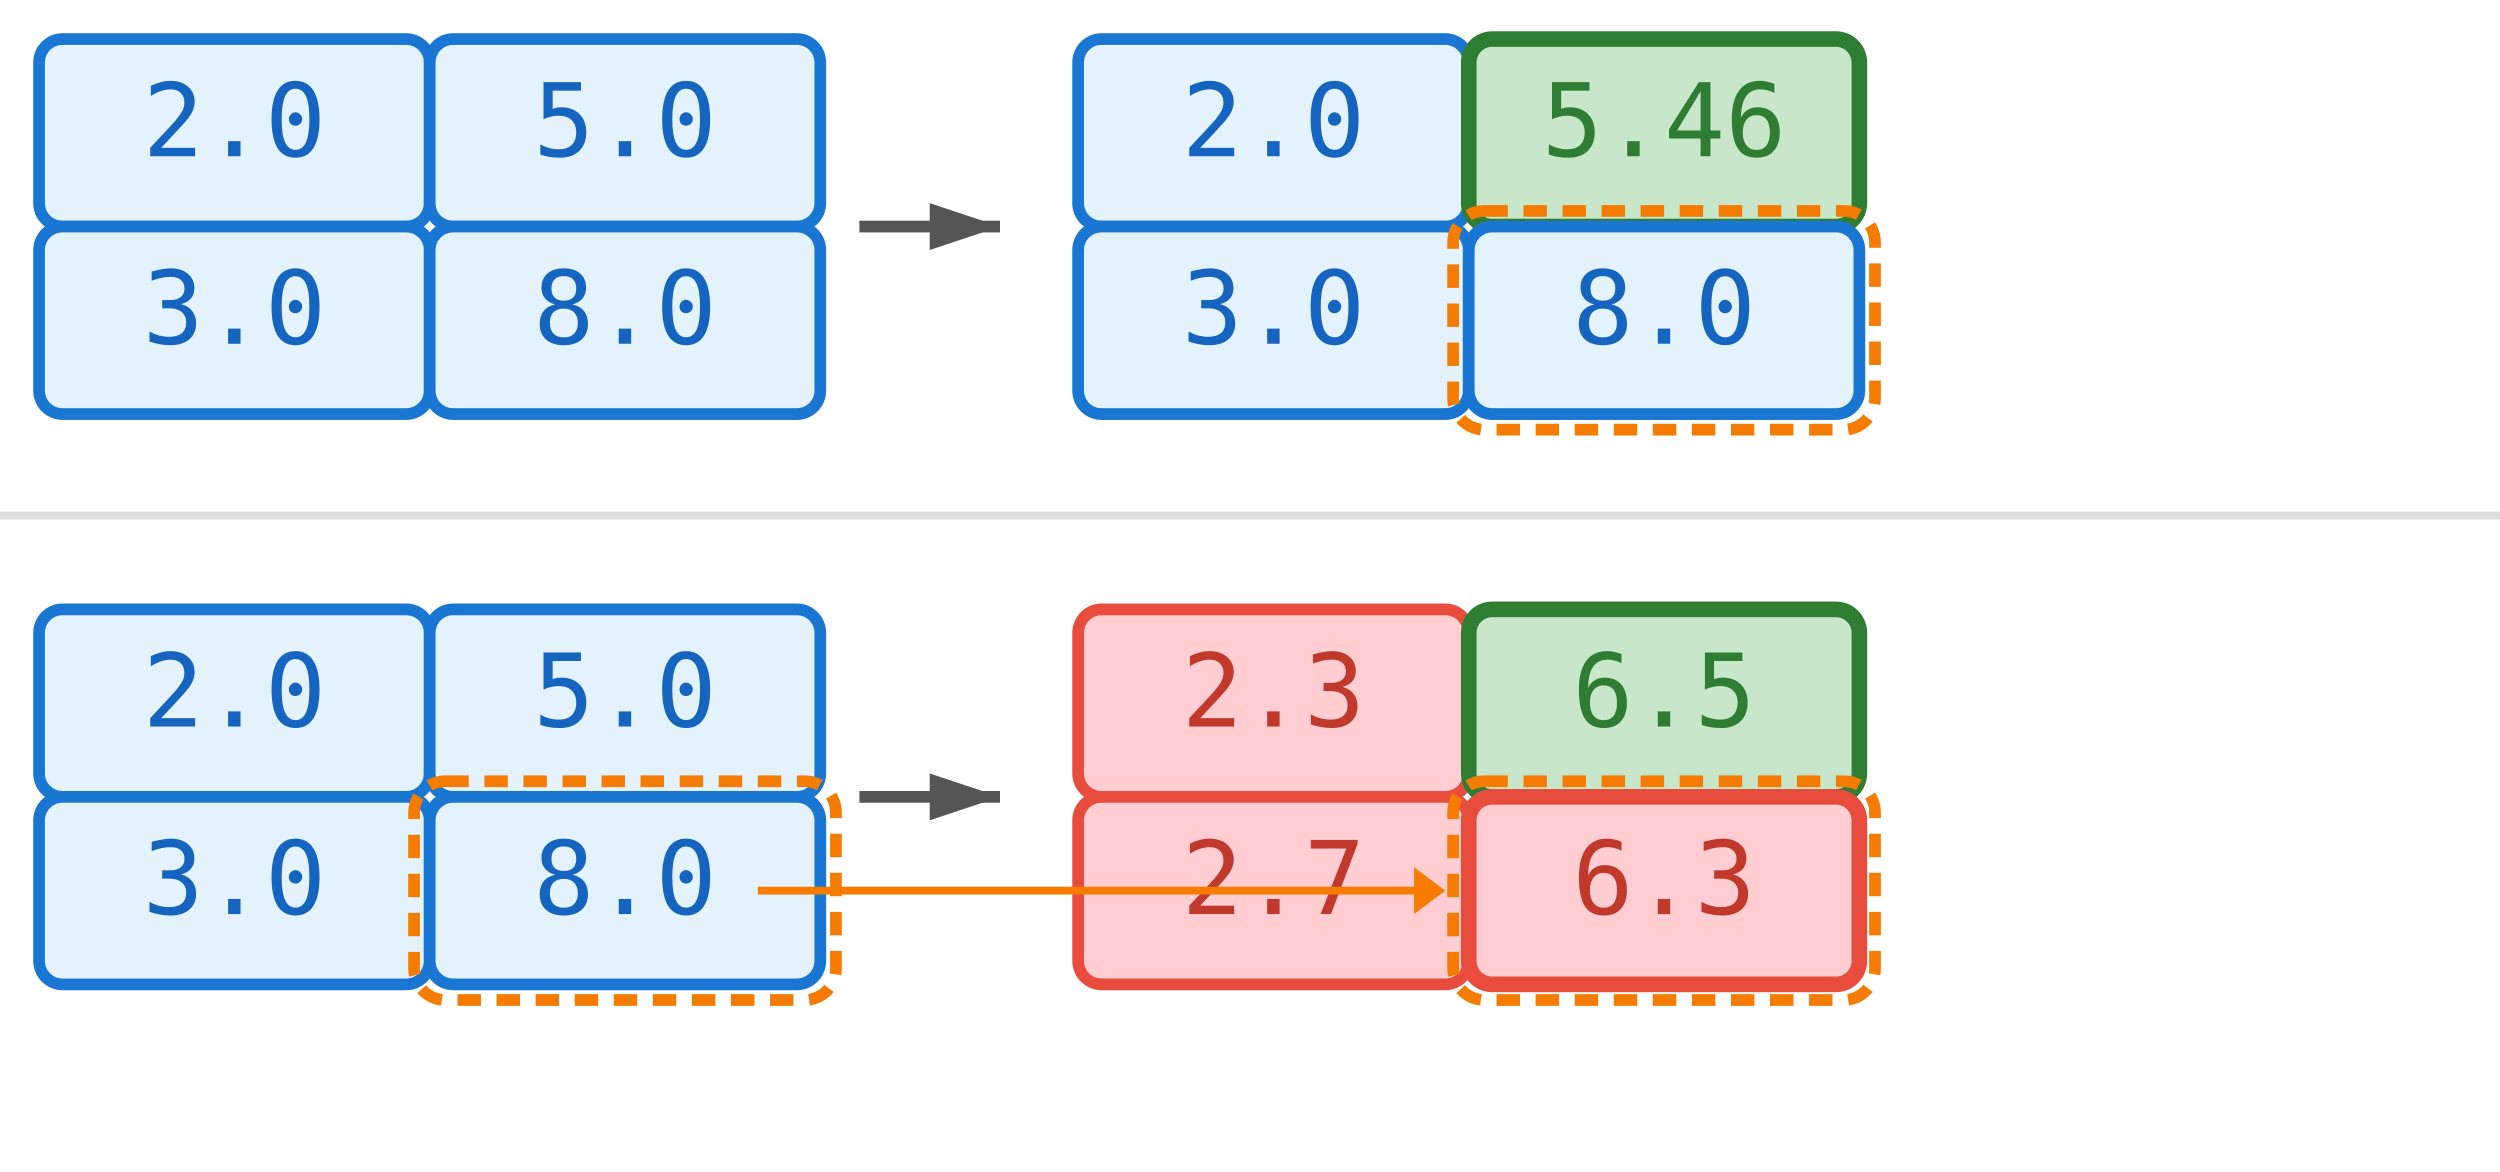
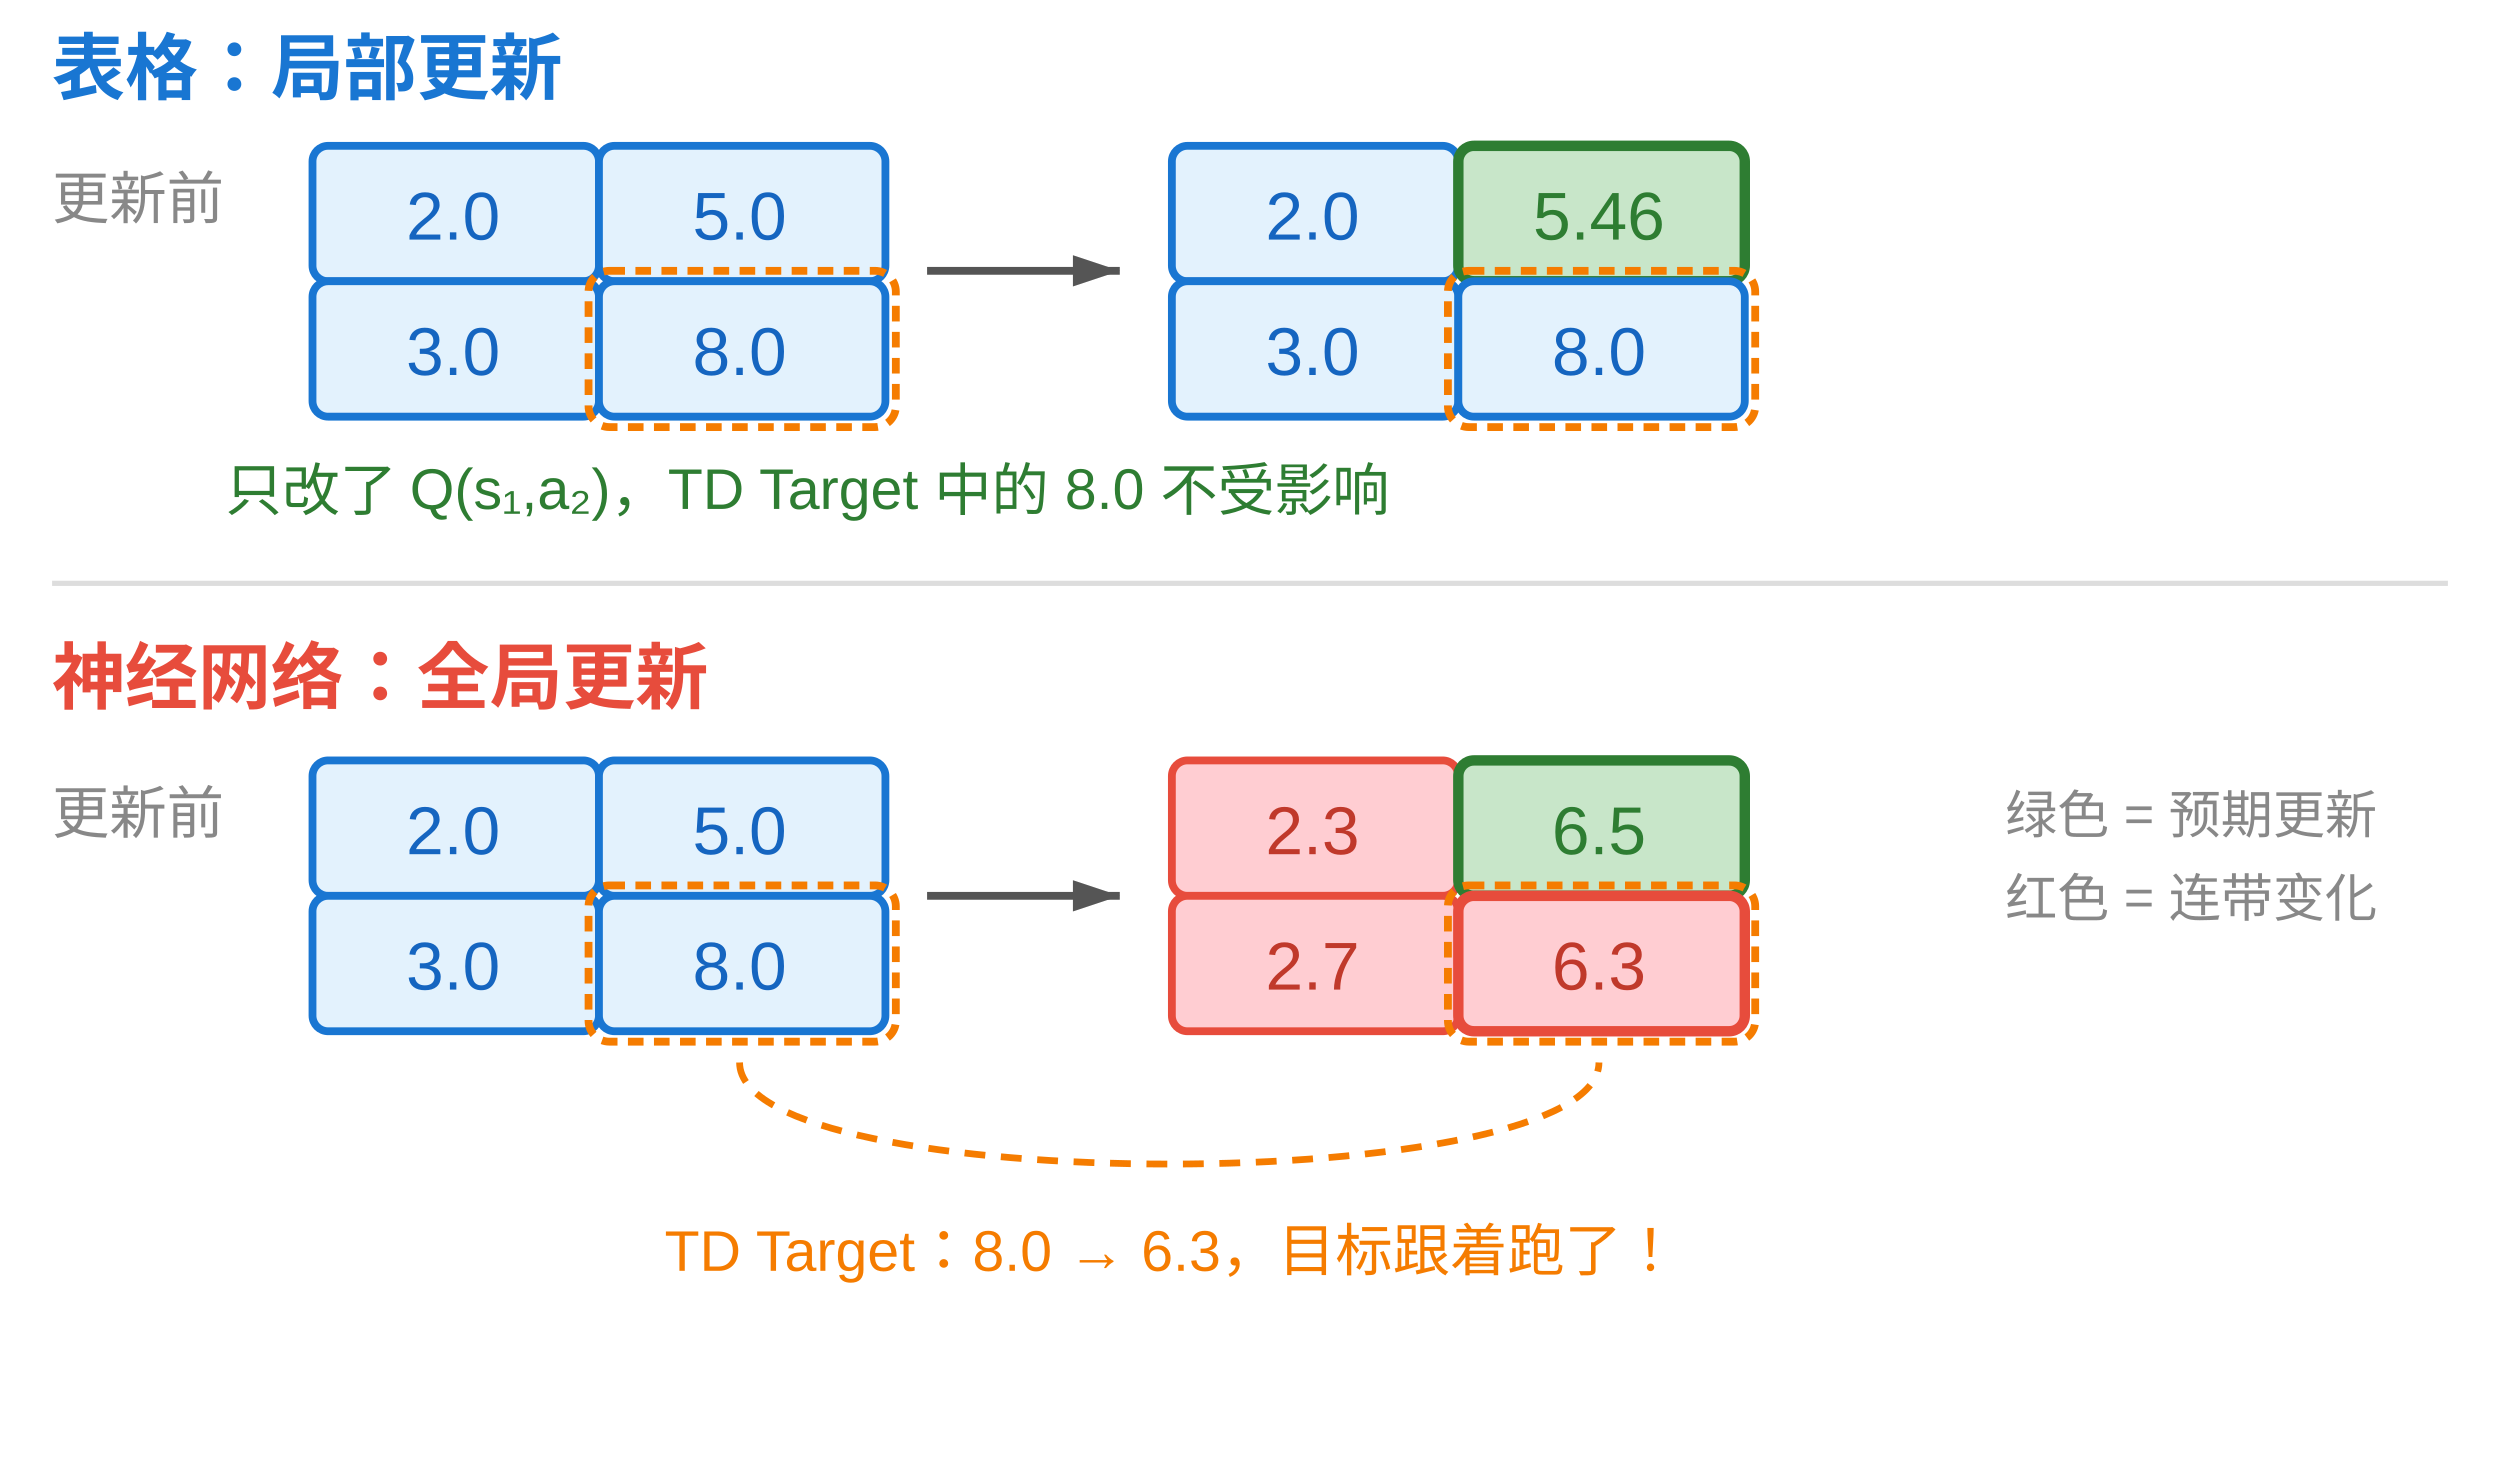
- <svg xmlns="http://www.w3.org/2000/svg" viewBox="0 0 320 150" width="320" height="150">
+ <svg xmlns="http://www.w3.org/2000/svg" viewBox="0 0 480 280" width="480" height="280">
  <defs>
+     <style>
+       text { font-family: 'Helvetica Neue', Arial, sans-serif; }
+     </style>
    <marker id="arr" markerWidth="6" markerHeight="4" refX="6" refY="2" orient="auto">
      <path d="M0,0 L6,2 L0,4 Z" fill="#555" />
    </marker>
  </defs>
-   <rect x="5" y="5" width="50" height="24" fill="#e3f2fd" stroke="#1976d2" stroke-width="1.5" rx="3" />
-   <text x="30" y="20" text-anchor="middle" font-size="13" font-family="monospace" fill="#1565c0">2.0</text>
-   <rect x="55" y="5" width="50" height="24" fill="#e3f2fd" stroke="#1976d2" stroke-width="1.5" rx="3" />
-   <text x="80" y="20" text-anchor="middle" font-size="13" font-family="monospace" fill="#1565c0">5.0</text>
-   <rect x="5" y="29" width="50" height="24" fill="#e3f2fd" stroke="#1976d2" stroke-width="1.5" rx="3" />
-   <text x="30" y="44" text-anchor="middle" font-size="13" font-family="monospace" fill="#1565c0">3.0</text>
-   <rect x="55" y="29" width="50" height="24" fill="#e3f2fd" stroke="#1976d2" stroke-width="1.5" rx="3" />
-   <text x="80" y="44" text-anchor="middle" font-size="13" font-family="monospace" fill="#1565c0">8.0</text>
-   <line x1="110" y1="29" x2="128" y2="29" stroke="#555" stroke-width="1.5" marker-end="url(#arr)" />
-   <rect x="138" y="5" width="50" height="24" fill="#e3f2fd" stroke="#1976d2" stroke-width="1.5" rx="3" />
-   <text x="163" y="20" text-anchor="middle" font-size="13" font-family="monospace" fill="#1565c0">2.0</text>
-   <rect x="188" y="5" width="50" height="24" fill="#c8e6c9" stroke="#2e7d32" stroke-width="2" rx="3" />
-   <text x="213" y="20" text-anchor="middle" font-size="13" font-family="monospace" fill="#2e7d32">5.46</text>
-   <rect x="138" y="29" width="50" height="24" fill="#e3f2fd" stroke="#1976d2" stroke-width="1.5" rx="3" />
-   <text x="163" y="44" text-anchor="middle" font-size="13" font-family="monospace" fill="#1565c0">3.0</text>
-   <rect x="188" y="29" width="50" height="24" fill="#e3f2fd" stroke="#1976d2" stroke-width="1.5" rx="3" />
-   <text x="213" y="44" text-anchor="middle" font-size="13" font-family="monospace" fill="#1565c0">8.0</text>
-   <rect x="186" y="27" width="54" height="28" fill="none" stroke="#f57c00" stroke-width="1.5" stroke-dasharray="3,2" rx="4" />
-   <line x1="0" y1="66" x2="320" y2="66" stroke="#ddd" stroke-width="1" />
-   <rect x="5" y="78" width="50" height="24" fill="#e3f2fd" stroke="#1976d2" stroke-width="1.5" rx="3" />
-   <text x="30" y="93" text-anchor="middle" font-size="13" font-family="monospace" fill="#1565c0">2.0</text>
-   <rect x="55" y="78" width="50" height="24" fill="#e3f2fd" stroke="#1976d2" stroke-width="1.5" rx="3" />
-   <text x="80" y="93" text-anchor="middle" font-size="13" font-family="monospace" fill="#1565c0">5.0</text>
-   <rect x="5" y="102" width="50" height="24" fill="#e3f2fd" stroke="#1976d2" stroke-width="1.5" rx="3" />
-   <text x="30" y="117" text-anchor="middle" font-size="13" font-family="monospace" fill="#1565c0">3.0</text>
-   <rect x="55" y="102" width="50" height="24" fill="#e3f2fd" stroke="#1976d2" stroke-width="1.5" rx="3" />
-   <text x="80" y="117" text-anchor="middle" font-size="13" font-family="monospace" fill="#1565c0">8.0</text>
-   <rect x="53" y="100" width="54" height="28" fill="none" stroke="#f57c00" stroke-width="1.5" stroke-dasharray="3,2" rx="4" />
-   <line x1="110" y1="102" x2="128" y2="102" stroke="#555" stroke-width="1.5" marker-end="url(#arr)" />
-   <rect x="138" y="78" width="50" height="24" fill="#ffcdd2" stroke="#e74c3c" stroke-width="1.5" rx="3" />
-   <text x="163" y="93" text-anchor="middle" font-size="13" font-family="monospace" fill="#c0392b">2.3</text>
-   <rect x="188" y="78" width="50" height="24" fill="#c8e6c9" stroke="#2e7d32" stroke-width="2" rx="3" />
-   <text x="213" y="93" text-anchor="middle" font-size="13" font-family="monospace" fill="#2e7d32">6.5</text>
-   <rect x="138" y="102" width="50" height="24" fill="#ffcdd2" stroke="#e74c3c" stroke-width="1.5" rx="3" />
-   <text x="163" y="117" text-anchor="middle" font-size="13" font-family="monospace" fill="#c0392b">2.7</text>
-   <rect x="188" y="102" width="50" height="24" fill="#ffcdd2" stroke="#e74c3c" stroke-width="2" rx="3" />
-   <text x="213" y="117" text-anchor="middle" font-size="13" font-family="monospace" fill="#c0392b">6.3</text>
-   <rect x="186" y="100" width="54" height="28" fill="none" stroke="#f57c00" stroke-width="1.5" stroke-dasharray="3,2" rx="4" />
-   <line x1="97" y1="114" x2="183" y2="114" stroke="#f57c00" stroke-width="1" />
-   <polygon points="181,111 185,114 181,117" fill="#f57c00" />
+   <text x="10" y="18" font-size="14" font-weight="bold" fill="#1976d2">表格：局部更新</text>
+   <text x="10" y="42" font-size="11" fill="#888">更新前</text>
+   <rect x="60" y="28" width="55" height="26" fill="#e3f2fd" stroke="#1976d2" stroke-width="1.5" rx="3" />
+   <text x="87" y="46" text-anchor="middle" font-size="13" font-family="monospace" fill="#1565c0">2.0</text>
+   <rect x="115" y="28" width="55" height="26" fill="#e3f2fd" stroke="#1976d2" stroke-width="1.5" rx="3" />
+   <text x="142" y="46" text-anchor="middle" font-size="13" font-family="monospace" fill="#1565c0">5.0</text>
+   <rect x="60" y="54" width="55" height="26" fill="#e3f2fd" stroke="#1976d2" stroke-width="1.5" rx="3" />
+   <text x="87" y="72" text-anchor="middle" font-size="13" font-family="monospace" fill="#1565c0">3.0</text>
+   <rect x="115" y="54" width="55" height="26" fill="#e3f2fd" stroke="#1976d2" stroke-width="1.5" rx="3" />
+   <text x="142" y="72" text-anchor="middle" font-size="13" font-family="monospace" fill="#1565c0">8.0</text>
+   <rect x="113" y="52" width="59" height="30" fill="none" stroke="#f57c00" stroke-width="1.5" stroke-dasharray="3,2" rx="4" />
+   <line x1="178" y1="52" x2="215" y2="52" stroke="#555" stroke-width="1.5" marker-end="url(#arr)" />
+   <text x="230" y="42" font-size="11" fill="#888">更新后</text>
+   <rect x="225" y="28" width="55" height="26" fill="#e3f2fd" stroke="#1976d2" stroke-width="1.5" rx="3" />
+   <text x="252" y="46" text-anchor="middle" font-size="13" font-family="monospace" fill="#1565c0">2.0</text>
+   <rect x="280" y="28" width="55" height="26" fill="#c8e6c9" stroke="#2e7d32" stroke-width="2" rx="3" />
+   <text x="307" y="46" text-anchor="middle" font-size="13" font-family="monospace" fill="#2e7d32">5.46</text>
+   <rect x="225" y="54" width="55" height="26" fill="#e3f2fd" stroke="#1976d2" stroke-width="1.5" rx="3" />
+   <text x="252" y="72" text-anchor="middle" font-size="13" font-family="monospace" fill="#1565c0">3.0</text>
+   <rect x="280" y="54" width="55" height="26" fill="#e3f2fd" stroke="#1976d2" stroke-width="1.5" rx="3" />
+   <text x="307" y="72" text-anchor="middle" font-size="13" font-family="monospace" fill="#1565c0">8.0</text>
+   <rect x="278" y="52" width="59" height="30" fill="none" stroke="#f57c00" stroke-width="1.5" stroke-dasharray="3,2" rx="4" />
+   <text x="155" y="98" text-anchor="middle" font-size="11" fill="#2e7d32">只改了 Q(s₁,a₂)，TD Target 中的 8.0 不受影响</text>
+   <line x1="10" y1="112" x2="470" y2="112" stroke="#ddd" stroke-width="1" />
+   <text x="10" y="135" font-size="14" font-weight="bold" fill="#e74c3c">神经网络：全局更新</text>
+   <text x="10" y="160" font-size="11" fill="#888">更新前</text>
+   <rect x="60" y="146" width="55" height="26" fill="#e3f2fd" stroke="#1976d2" stroke-width="1.5" rx="3" />
+   <text x="87" y="164" text-anchor="middle" font-size="13" font-family="monospace" fill="#1565c0">2.0</text>
+   <rect x="115" y="146" width="55" height="26" fill="#e3f2fd" stroke="#1976d2" stroke-width="1.5" rx="3" />
+   <text x="142" y="164" text-anchor="middle" font-size="13" font-family="monospace" fill="#1565c0">5.0</text>
+   <rect x="60" y="172" width="55" height="26" fill="#e3f2fd" stroke="#1976d2" stroke-width="1.5" rx="3" />
+   <text x="87" y="190" text-anchor="middle" font-size="13" font-family="monospace" fill="#1565c0">3.0</text>
+   <rect x="115" y="172" width="55" height="26" fill="#e3f2fd" stroke="#1976d2" stroke-width="1.5" rx="3" />
+   <text x="142" y="190" text-anchor="middle" font-size="13" font-family="monospace" fill="#1565c0">8.0</text>
+   <rect x="113" y="170" width="59" height="30" fill="none" stroke="#f57c00" stroke-width="1.5" stroke-dasharray="3,2" rx="4" />
+   <line x1="178" y1="172" x2="215" y2="172" stroke="#555" stroke-width="1.5" marker-end="url(#arr)" />
+   <text x="230" y="160" font-size="11" fill="#888">更新后</text>
+   <rect x="225" y="146" width="55" height="26" fill="#ffcdd2" stroke="#e74c3c" stroke-width="1.5" rx="3" />
+   <text x="252" y="164" text-anchor="middle" font-size="13" font-family="monospace" fill="#c0392b">2.3</text>
+   <rect x="280" y="146" width="55" height="26" fill="#c8e6c9" stroke="#2e7d32" stroke-width="2" rx="3" />
+   <text x="307" y="164" text-anchor="middle" font-size="13" font-family="monospace" fill="#2e7d32">6.5</text>
+   <rect x="225" y="172" width="55" height="26" fill="#ffcdd2" stroke="#e74c3c" stroke-width="1.5" rx="3" />
+   <text x="252" y="190" text-anchor="middle" font-size="13" font-family="monospace" fill="#c0392b">2.7</text>
+   <rect x="280" y="172" width="55" height="26" fill="#ffcdd2" stroke="#e74c3c" stroke-width="2" rx="3" />
+   <text x="307" y="190" text-anchor="middle" font-size="13" font-family="monospace" fill="#c0392b">6.3</text>
+   <rect x="278" y="170" width="59" height="30" fill="none" stroke="#f57c00" stroke-width="1.5" stroke-dasharray="3,2" rx="4" />
+   <path d="M142,204 C142,230 307,230 307,204" stroke="#f57c00" stroke-width="1.3" fill="none" stroke-dasharray="4,3" />
+   <text x="225" y="244" text-anchor="middle" font-size="11" fill="#f57c00">TD Target：8.0 → 6.3，目标跟着跑了！</text>
+   <text x="385" y="160" font-size="10" fill="#888">绿色 = 预期更新</text>
+   <text x="385" y="176" font-size="10" fill="#888">红色 = 连带变化</text>
</svg>
